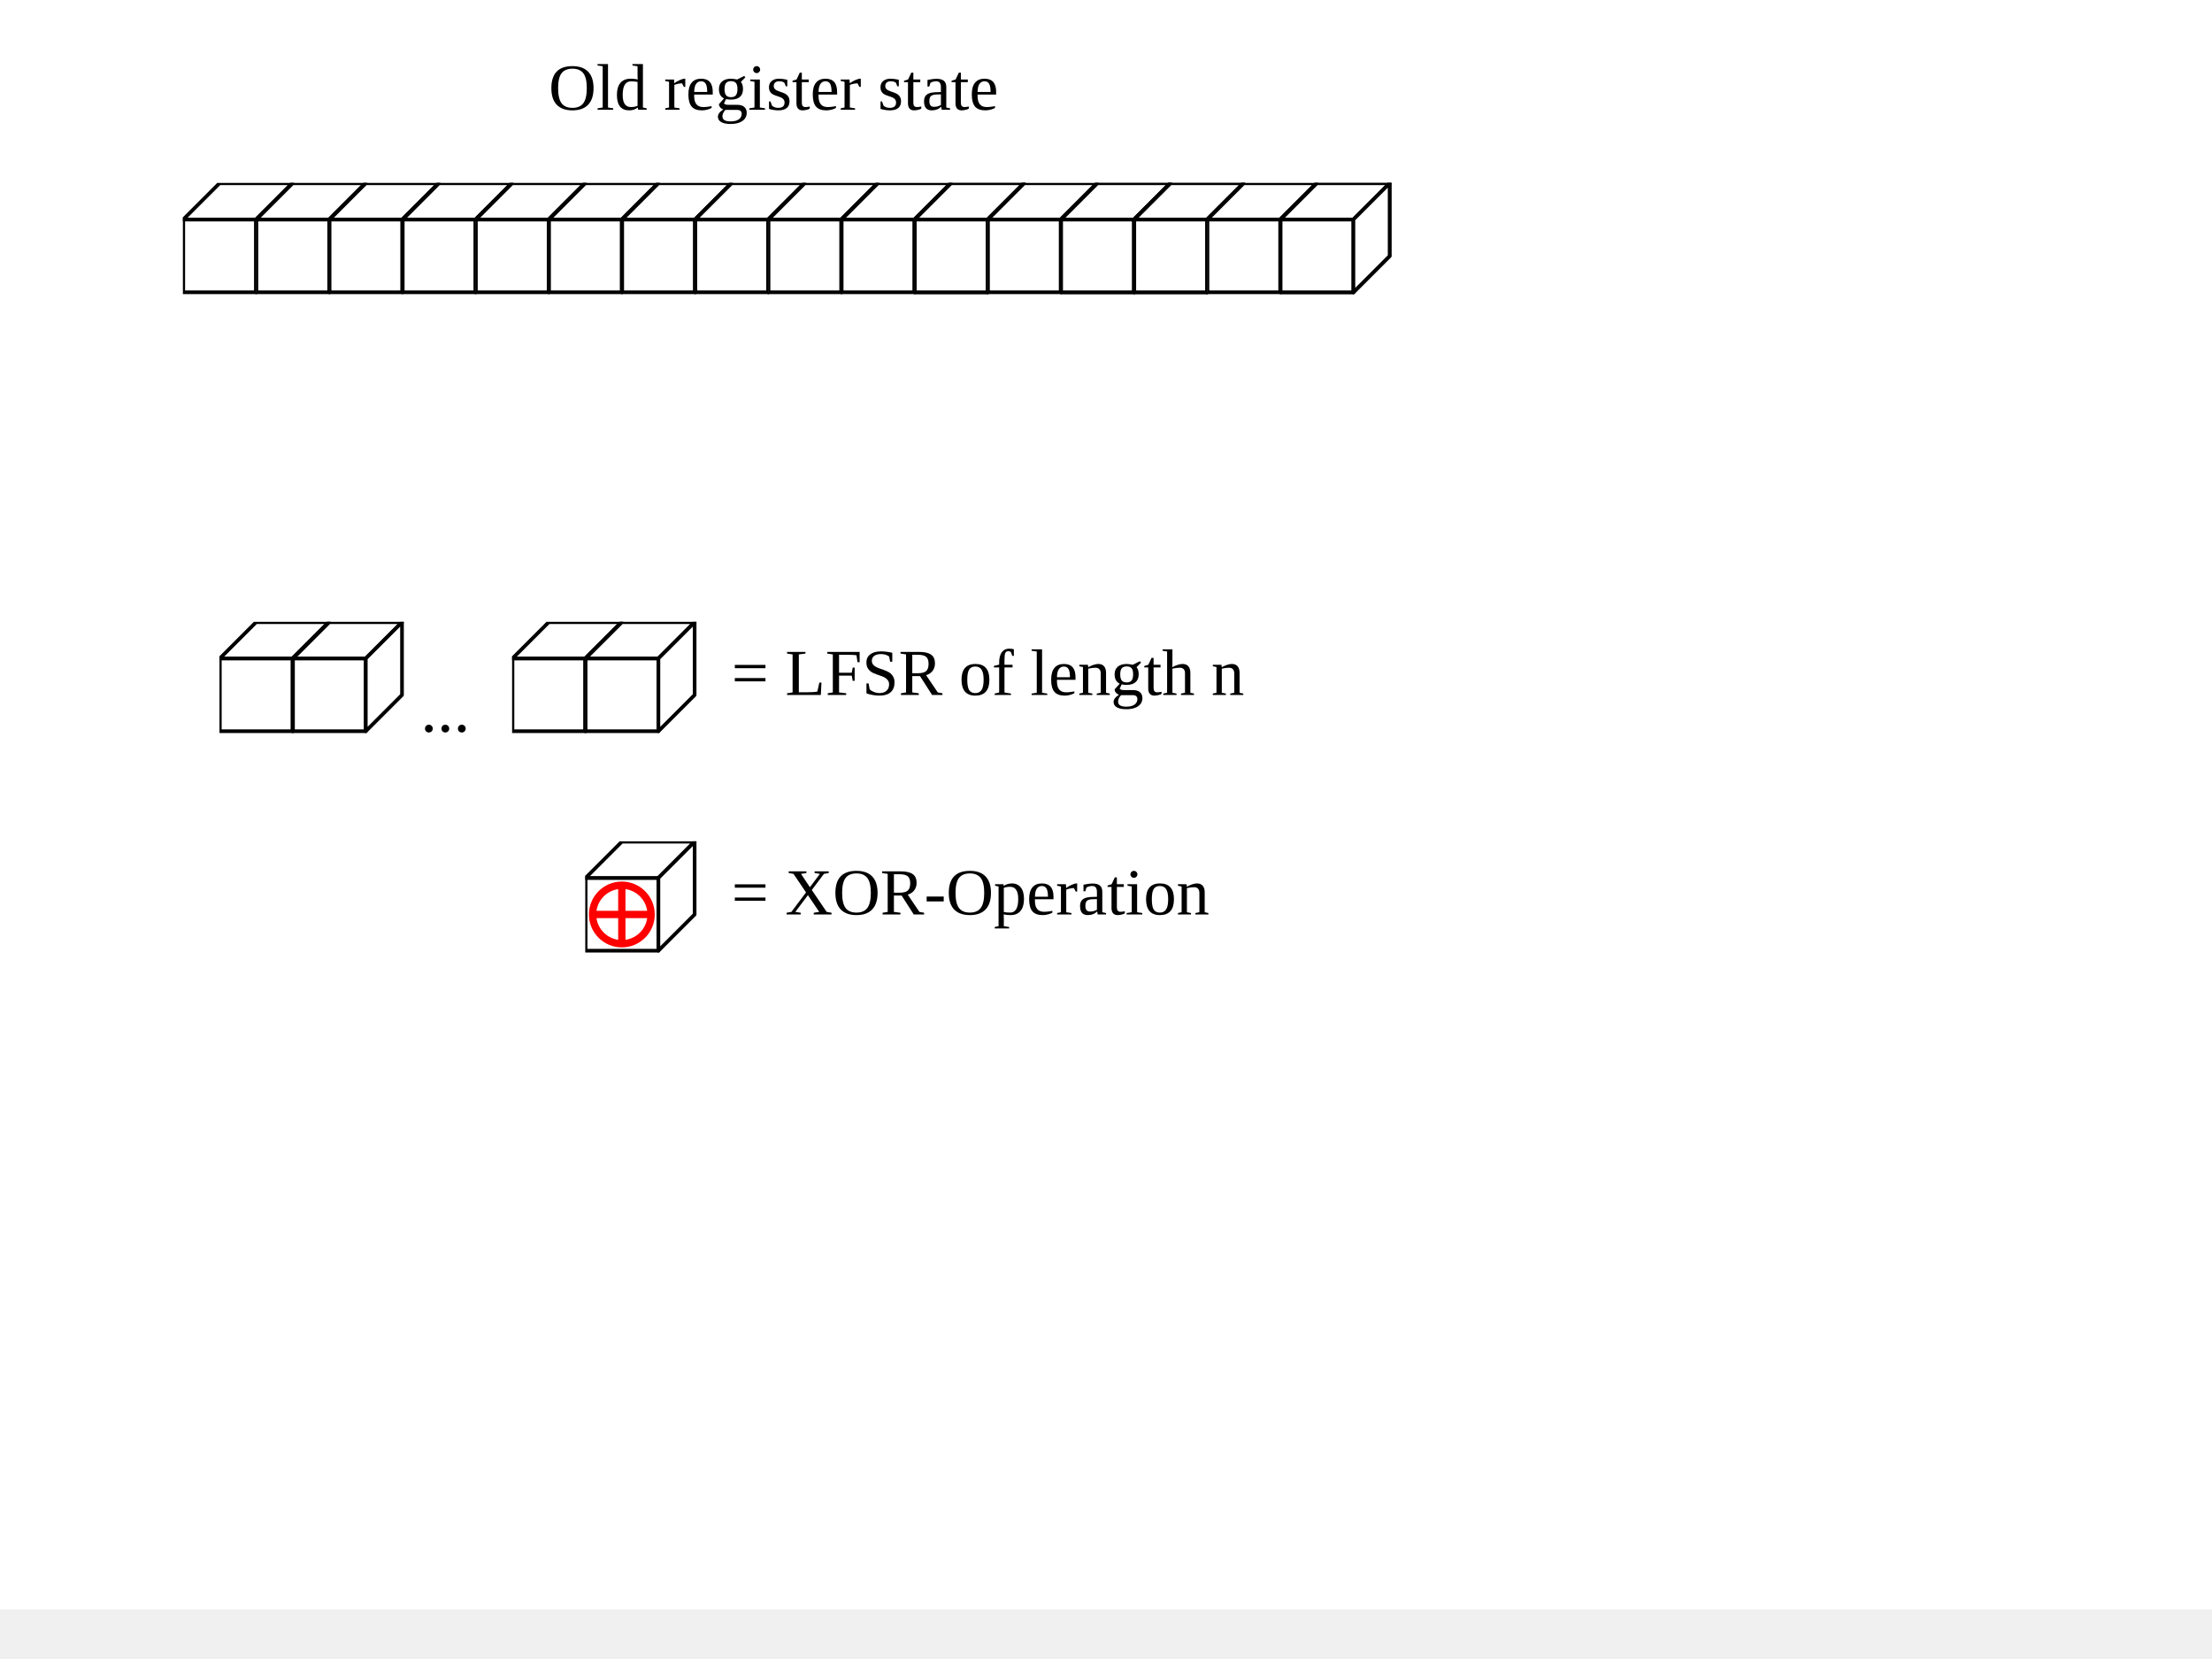
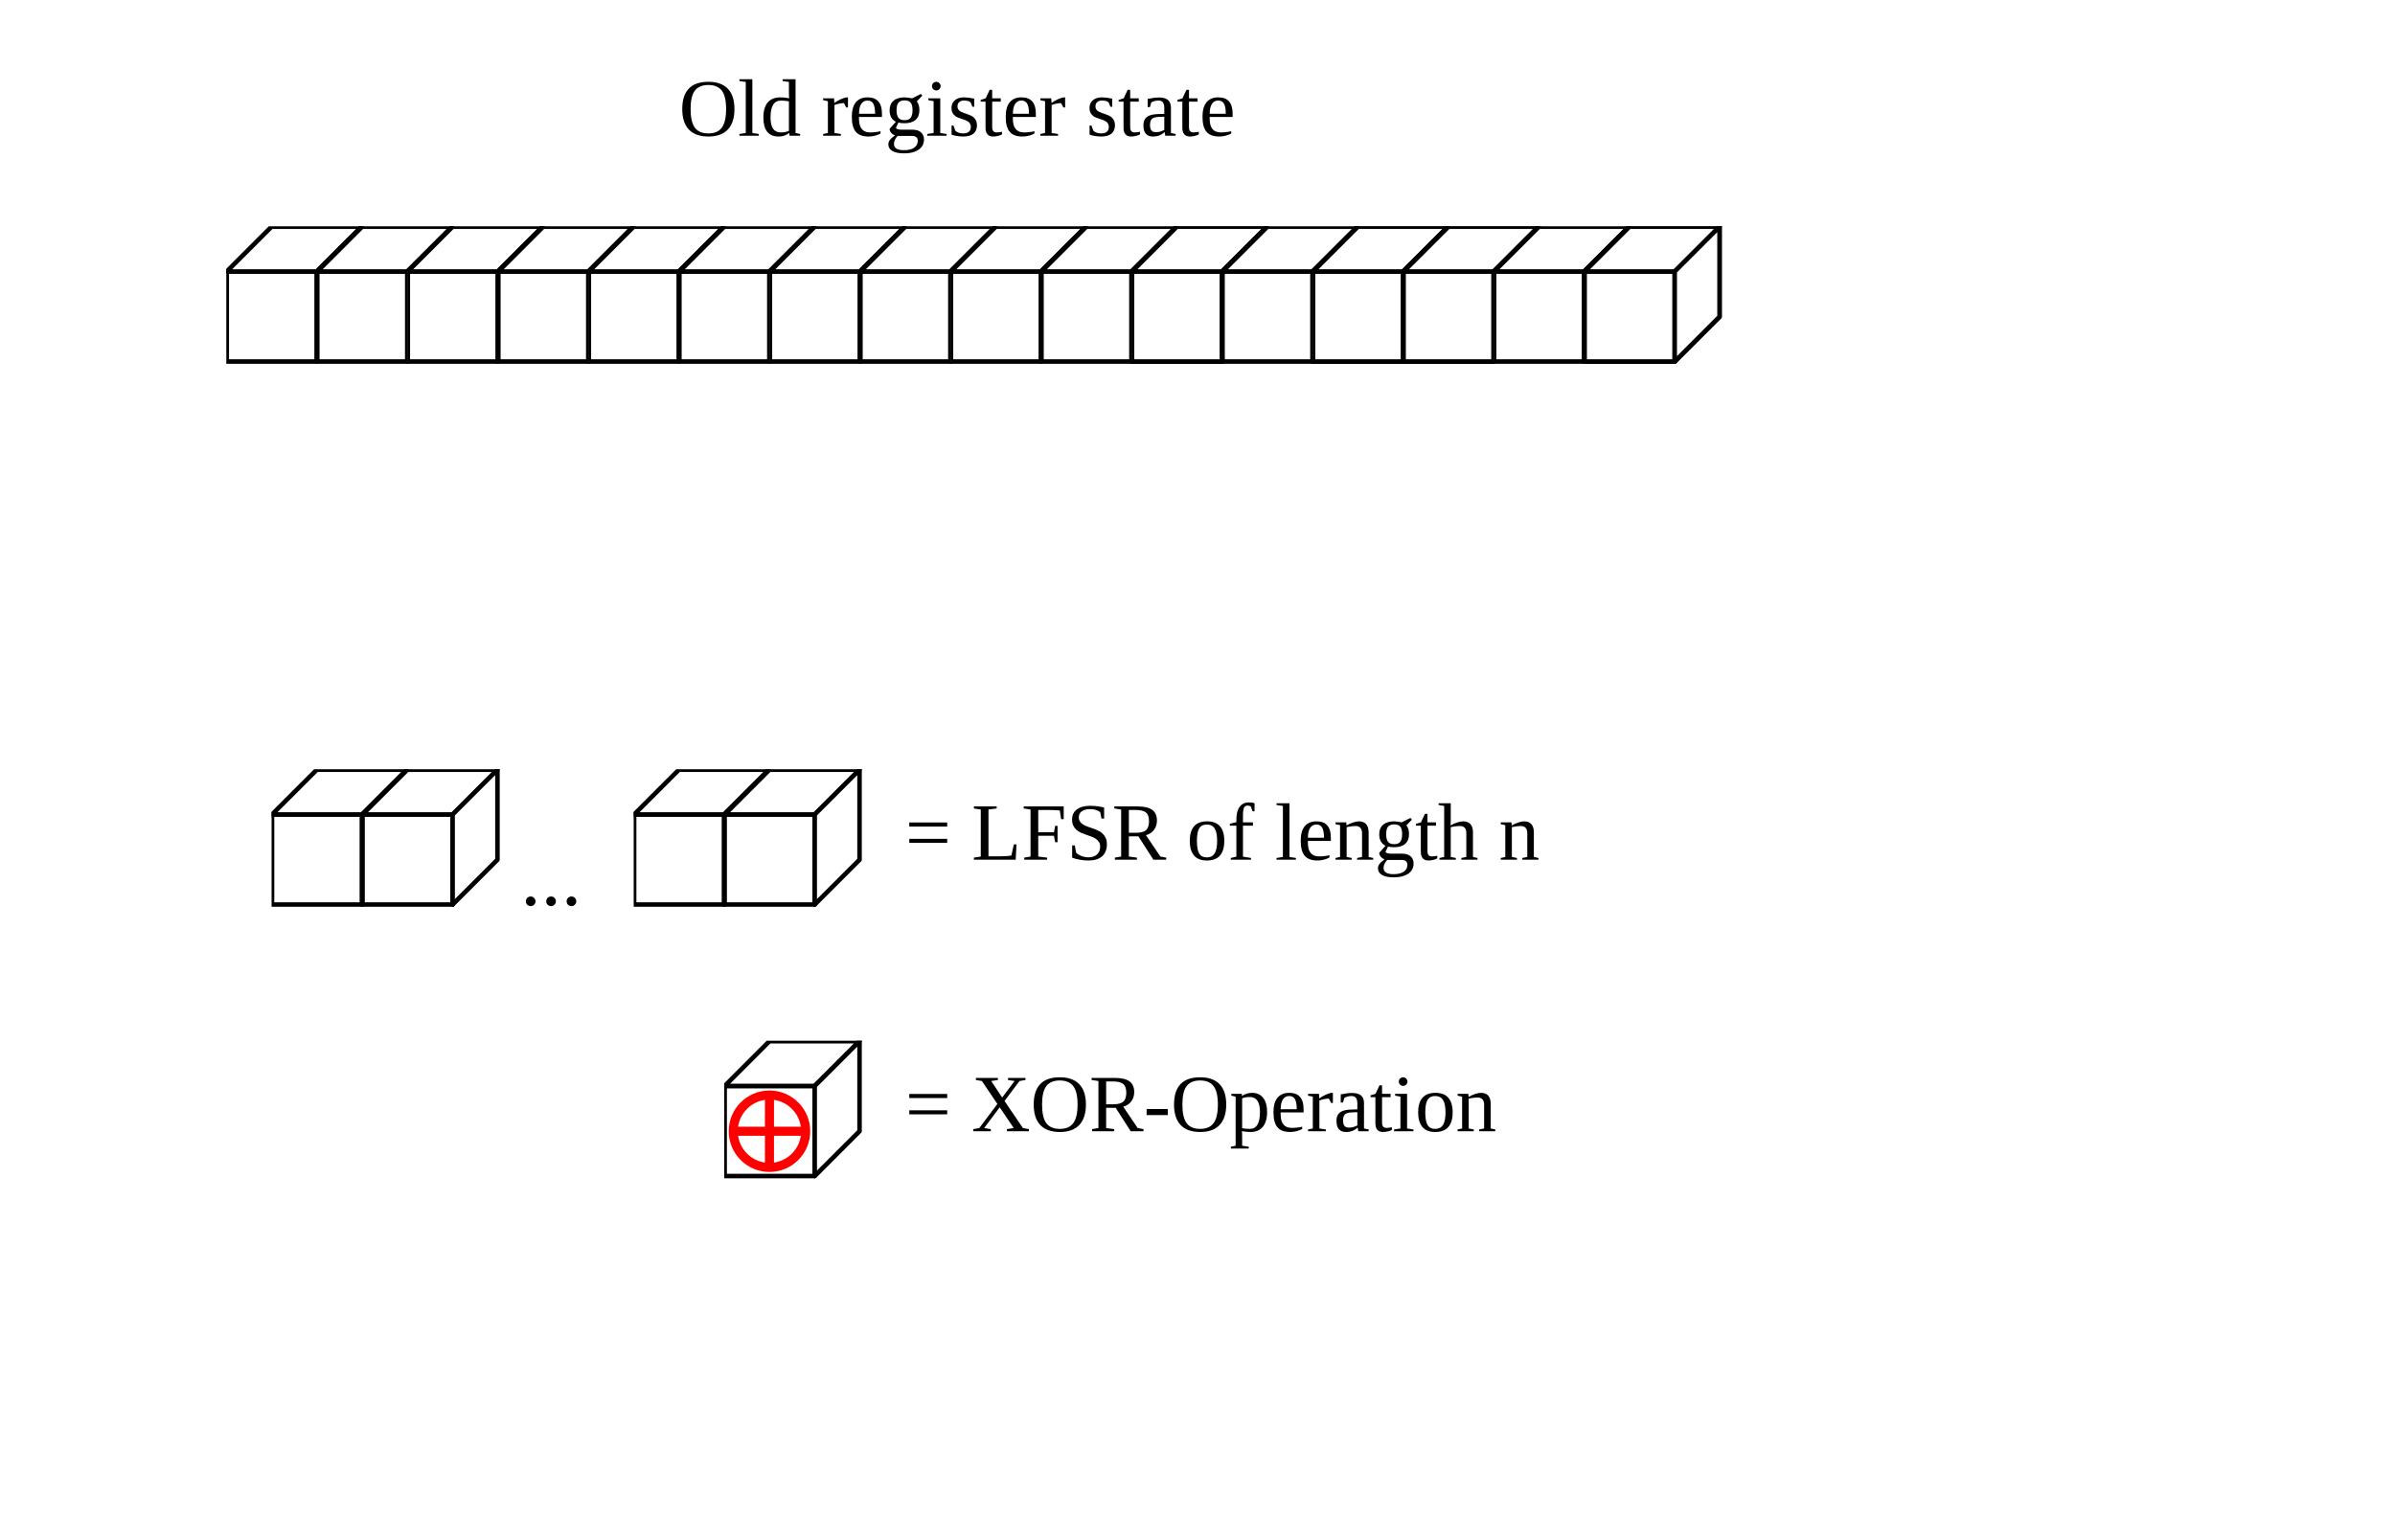
- <svg xmlns="http://www.w3.org/2000/svg" xmlns:xlink="http://www.w3.org/1999/xlink" width="160mm" height="120mm" id="svg2">
+ <svg xmlns="http://www.w3.org/2000/svg" xmlns:xlink="http://www.w3.org/1999/xlink" width="140mm" height="90mm" id="svg2">
  <defs id="defs4">
    <svg width="30" height="30" id="bit">
      <rect y="10" x="0.1" width="19.9" height="19.9" fill="white" stroke="black" />
      <polygon fill="white" stroke="black" points="0.1 10, 10 0.1, 29.9 0.1, 20 10" />
      <polygon fill="white" stroke="black" points="29.9 0.1, 29.9 20, 20 29.9, 20 10" />
    </svg>
    <path id="arrow0" d="m 0 0 l 50 0 -4 -4 m 4 4 l -4 4" stroke="black" />
    <path id="arrow1" d="m 0 0 l 20 0 -4 -4 m 4 4 l -4 4" stroke="black" />
    <svg width="100" height="100" id="lane">
      <use xlink:href="#bit" x="70" y="0" />
      <use xlink:href="#bit" x="60" y="10" />
      <use xlink:href="#bit" x="50" y="20" />
      <use xlink:href="#bit" x="40" y="30" />
      <use xlink:href="#bit" x="30" y="40" />
      <use xlink:href="#bit" x="20" y="50" />
      <use xlink:href="#bit" x="10" y="60" />
      <use xlink:href="#bit" x="0" y="70" />
    </svg>
    <svg width="180" height="100" id="plane">
      <use xlink:href="#lane" x="0" y="0" />
      <use xlink:href="#lane" x="20" y="0" />
      <use xlink:href="#lane" x="40" y="0" />
      <use xlink:href="#lane" x="60" y="0" />
      <use xlink:href="#lane" x="80" y="0" />
    </svg>
    <svg width="180" height="180" id="state">
      <use xlink:href="#plane" x="0" y="80" />
      <use xlink:href="#plane" x="0" y="60" />
      <use xlink:href="#plane" x="0" y="40" />
      <use xlink:href="#plane" x="0" y="20" />
      <use xlink:href="#plane" x="0" y="0" />
    </svg>
    <svg width="110" height="30" id="row">
      <use xlink:href="#bit" x="0" y="0" />
      <use xlink:href="#bit" x="20" y="0" />
      <use xlink:href="#bit" x="40" y="0" />
      <use xlink:href="#bit" x="60" y="0" />
      <use xlink:href="#bit" x="80" y="0" />
    </svg>
    <svg width="30" height="110" id="column">
      <use xlink:href="#bit" x="0" y="80" />
      <use xlink:href="#bit" x="0" y="60" />
      <use xlink:href="#bit" x="0" y="40" />
      <use xlink:href="#bit" x="0" y="20" />
      <use xlink:href="#bit" x="0" y="0" />
    </svg>
    <svg width="110" height="110" id="slice">
      <use xlink:href="#row" x="0" y="80" />
      <use xlink:href="#row" x="0" y="60" />
      <use xlink:href="#row" x="0" y="40" />
      <use xlink:href="#row" x="0" y="20" />
      <use xlink:href="#row" x="0" y="0" />
    </svg>
    <svg width="100" height="180" id="sheet">
      <use xlink:href="#lane" x="0" y="80" />
      <use xlink:href="#lane" x="0" y="60" />
      <use xlink:href="#lane" x="0" y="40" />
      <use xlink:href="#lane" x="0" y="20" />
      <use xlink:href="#lane" x="0" y="0" />
    </svg>
    <svg id="xor" width="20" height="20">
      <circle cx="10" cy="10" r="8" stroke="red" stroke-width="2" />
      <path d="M 10 2 l 0 16 M 2 10 l 16 0" stroke="red" stroke-width="2" />
    </svg>
  </defs>
  <g style="fill:none;fill-rule:evenodd;stroke:none;stroke-width:1px;stroke-linecap:butt;stroke-linejoin:round;stroke-opacity:1" id="g2383">
    <rect x="0" y="0" width="750" height="440" fill="white" />
    <use xlink:href="#bit" x="250" y="50">
      <animate attributeName="y" from="50" to="100" begin="1" dur="2s" fill="freeze" />
      <animate attributeName="x" from="250" to="50" begin="12" dur="4s" fill="freeze" />
      <animate attributeName="y" from="100" to="50" begin="17" dur="2s" fill="freeze" />
    </use>
    <use xlink:href="#bit" x="290" y="50">
      <animate attributeName="y" from="50" to="100" begin="1" dur="2s" fill="freeze" />
      <animate attributeName="x" from="290" to="250" begin="9" dur="2s" fill="freeze" />
      <animate attributeName="x" from="-50" to="-50" begin="11" fill="freeze" />
    </use>
    <use xlink:href="#bit" x="310" y="50">
      <animate attributeName="y" from="50" to="100" begin="1" dur="2s" fill="freeze" />
      <animate attributeName="x" from="310" to="290" begin="7" dur="1s" fill="freeze" />
      <animate attributeName="x" from="-50" to="-50" begin="8" fill="freeze" />
    </use>
    <use xlink:href="#bit" x="350" y="50">
      <animate attributeName="y" from="50" to="100" begin="1" dur="2s" fill="freeze" />
      <animate attributeName="x" from="350" to="310" begin="4" dur="2s" fill="freeze" />
      <animate attributeName="x" from="-50" to="-50" begin="6" fill="freeze" />
    </use>
    <use xlink:href="#xor" x="-50" y="-50">
      <animate attributeName="x" from="310" to="310" begin="6" fill="freeze" />
      <animate attributeName="y" from="110" to="110" begin="6" fill="freeze" />
      <animate attributeName="x" from="-50" to="-50" begin="7" fill="freeze" />
      <animate attributeName="x" from="290" to="290" begin="8" fill="freeze" />
      <animate attributeName="x" from="-50" to="-50" begin="9" fill="freeze" />
      <animate attributeName="x" from="250" to="250" begin="11" fill="freeze" />
      <animate attributeName="x" from="-50" to="-50" begin="12" fill="freeze" />
    </use>
    <use xlink:href="#bit" x="50" y="50">
      <animate attributeName="x" from="50" to="70" begin="16" dur="1" fill="freeze" />
    </use>
    <use xlink:href="#bit" x="70" y="50">
      <animate attributeName="x" from="70" to="90" begin="16" dur="1" fill="freeze" />
    </use>
    <use xlink:href="#bit" x="90" y="50">
      <animate attributeName="x" from="90" to="110" begin="16" dur="1" fill="freeze" />
    </use>
    <use xlink:href="#bit" x="110" y="50">
      <animate attributeName="x" from="110" to="130" begin="16" dur="1" fill="freeze" />
    </use>
    <use xlink:href="#bit" x="130" y="50">
      <animate attributeName="x" from="130" to="150" begin="16" dur="1" fill="freeze" />
    </use>
    <use xlink:href="#bit" x="150" y="50">
      <animate attributeName="x" from="150" to="170" begin="16" dur="1" fill="freeze" />
    </use>
    <use xlink:href="#bit" x="170" y="50">
      <animate attributeName="x" from="170" to="190" begin="16" dur="1" fill="freeze" />
    </use>
    <use xlink:href="#bit" x="190" y="50">
      <animate attributeName="x" from="190" to="210" begin="16" dur="1" fill="freeze" />
    </use>
    <use xlink:href="#bit" x="210" y="50">
      <animate attributeName="x" from="210" to="230" begin="16" dur="1" fill="freeze" />
    </use>
    <use xlink:href="#bit" x="230" y="50">
      <animate attributeName="x" from="230" to="250" begin="16" dur="1" fill="freeze" />
    </use>
    <use xlink:href="#bit" x="250" y="50">
      <animate attributeName="x" from="250" to="270" begin="16" dur="1" fill="freeze" />
    </use>
    <use xlink:href="#bit" x="270" y="50">
      <animate attributeName="x" from="270" to="290" begin="16" dur="1" fill="freeze" />
    </use>
    <use xlink:href="#bit" x="290" y="50">
      <animate attributeName="x" from="290" to="310" begin="16" dur="1" fill="freeze" />
    </use>
    <use xlink:href="#bit" x="310" y="50">
      <animate attributeName="x" from="310" to="330" begin="16" dur="1" fill="freeze" />
    </use>
    <use xlink:href="#bit" x="330" y="50">
      <animate attributeName="x" from="330" to="350" begin="16" dur="1" fill="freeze" />
    </use>
    <use xlink:href="#bit" x="350" y="50">
      <animate attributeName="x" from="350" to="410" begin="16" dur="3" fill="freeze" />
    </use>
    <text fill="black" x="150" y="30" style="font-size:18px;">
       Old register state
       <animate attributeName="y" begin="19" from="-30" to="-30" fill="freeze" />
    </text>
    <text fill="black" x="150" y="-30" style="font-size:18px;">
       New register state
       <animate attributeName="y" begin="19" from="30" to="30" fill="freeze" />
    </text>
    <text fill="black" x="400" y="-30" style="font-size:18px;">
       Output
       <animate attributeName="y" begin="19" from="30" to="30" fill="freeze" />
    </text>
    <use xlink:href="#bit" x="60" y="170" />
    <use xlink:href="#bit" x="80" y="170" />
    <text fill="black" x="115" y="200" style="font-size:18px;">
        ...
        </text>
    <use xlink:href="#bit" x="140" y="170" />
    <use xlink:href="#bit" x="160" y="170" />
    <text fill="black" x="200" y="190" style="font-size:18px;">
       = LFSR of length n
       </text>
    <use xlink:href="#bit" x="160" y="230" />
    <use xlink:href="#xor" x="160" y="240" />
    <text fill="black" x="200" y="250" style="font-size:18px;">
       = XOR-Operation
       </text>
  </g>
</svg>
